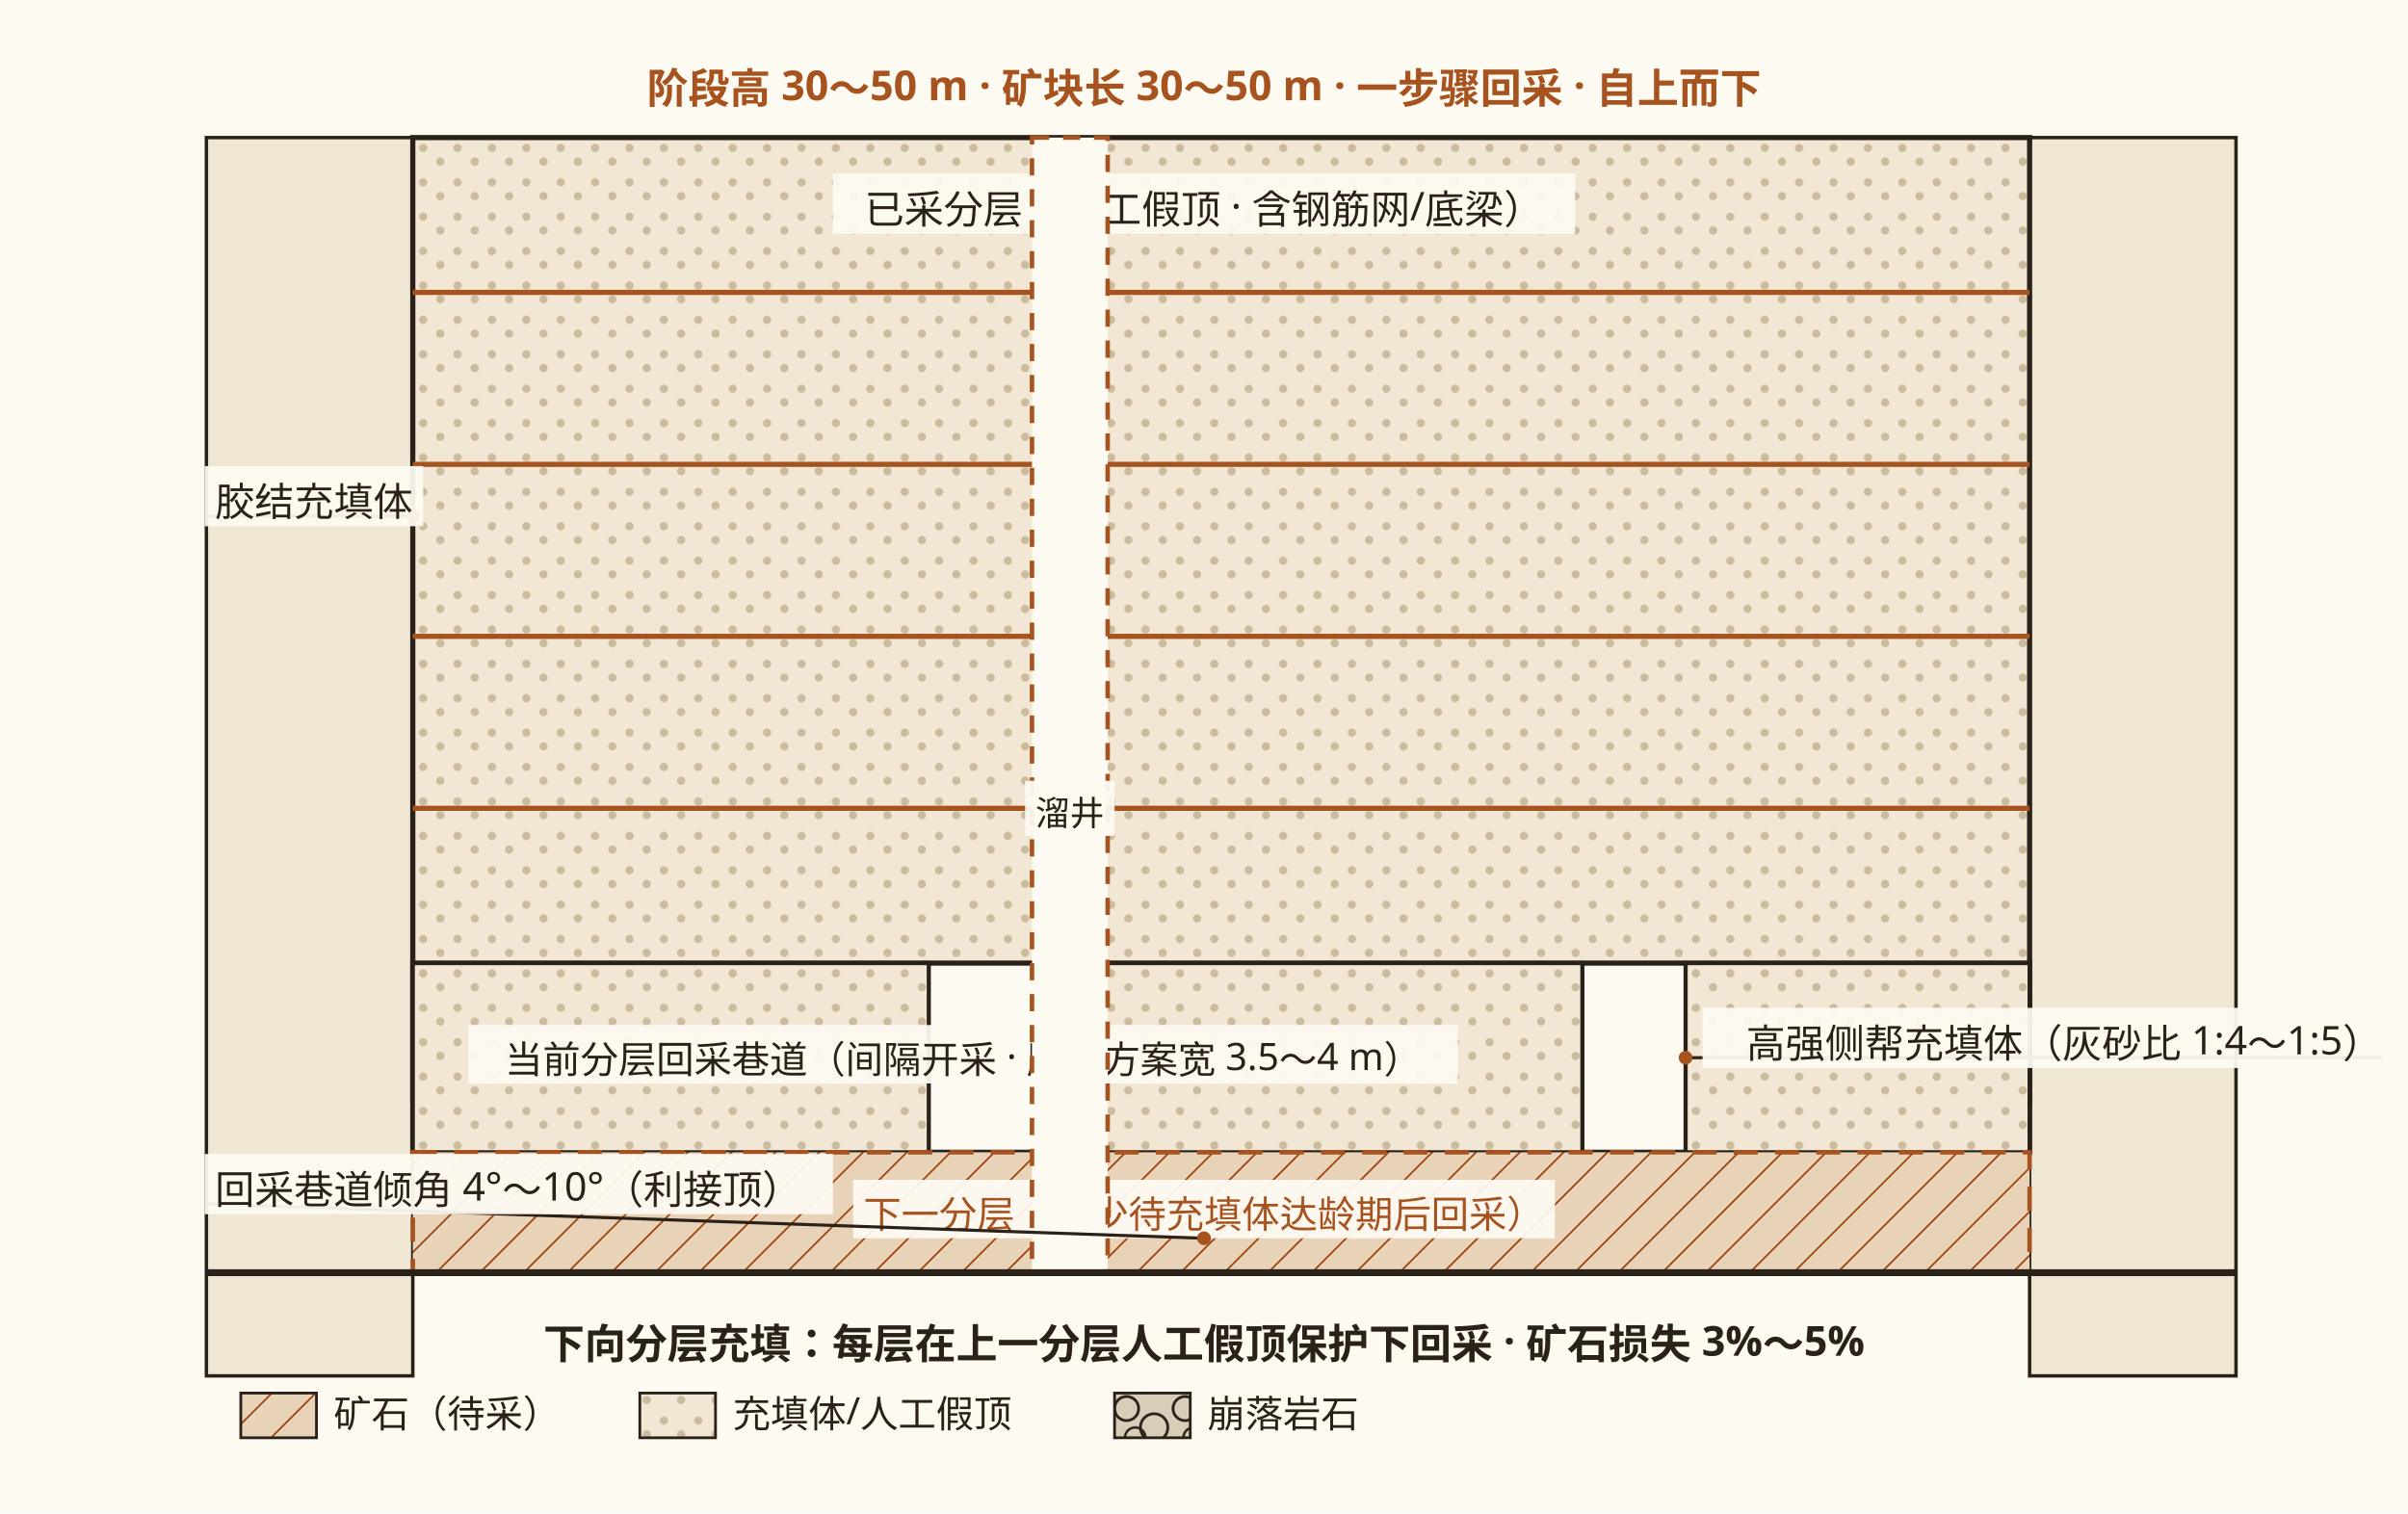
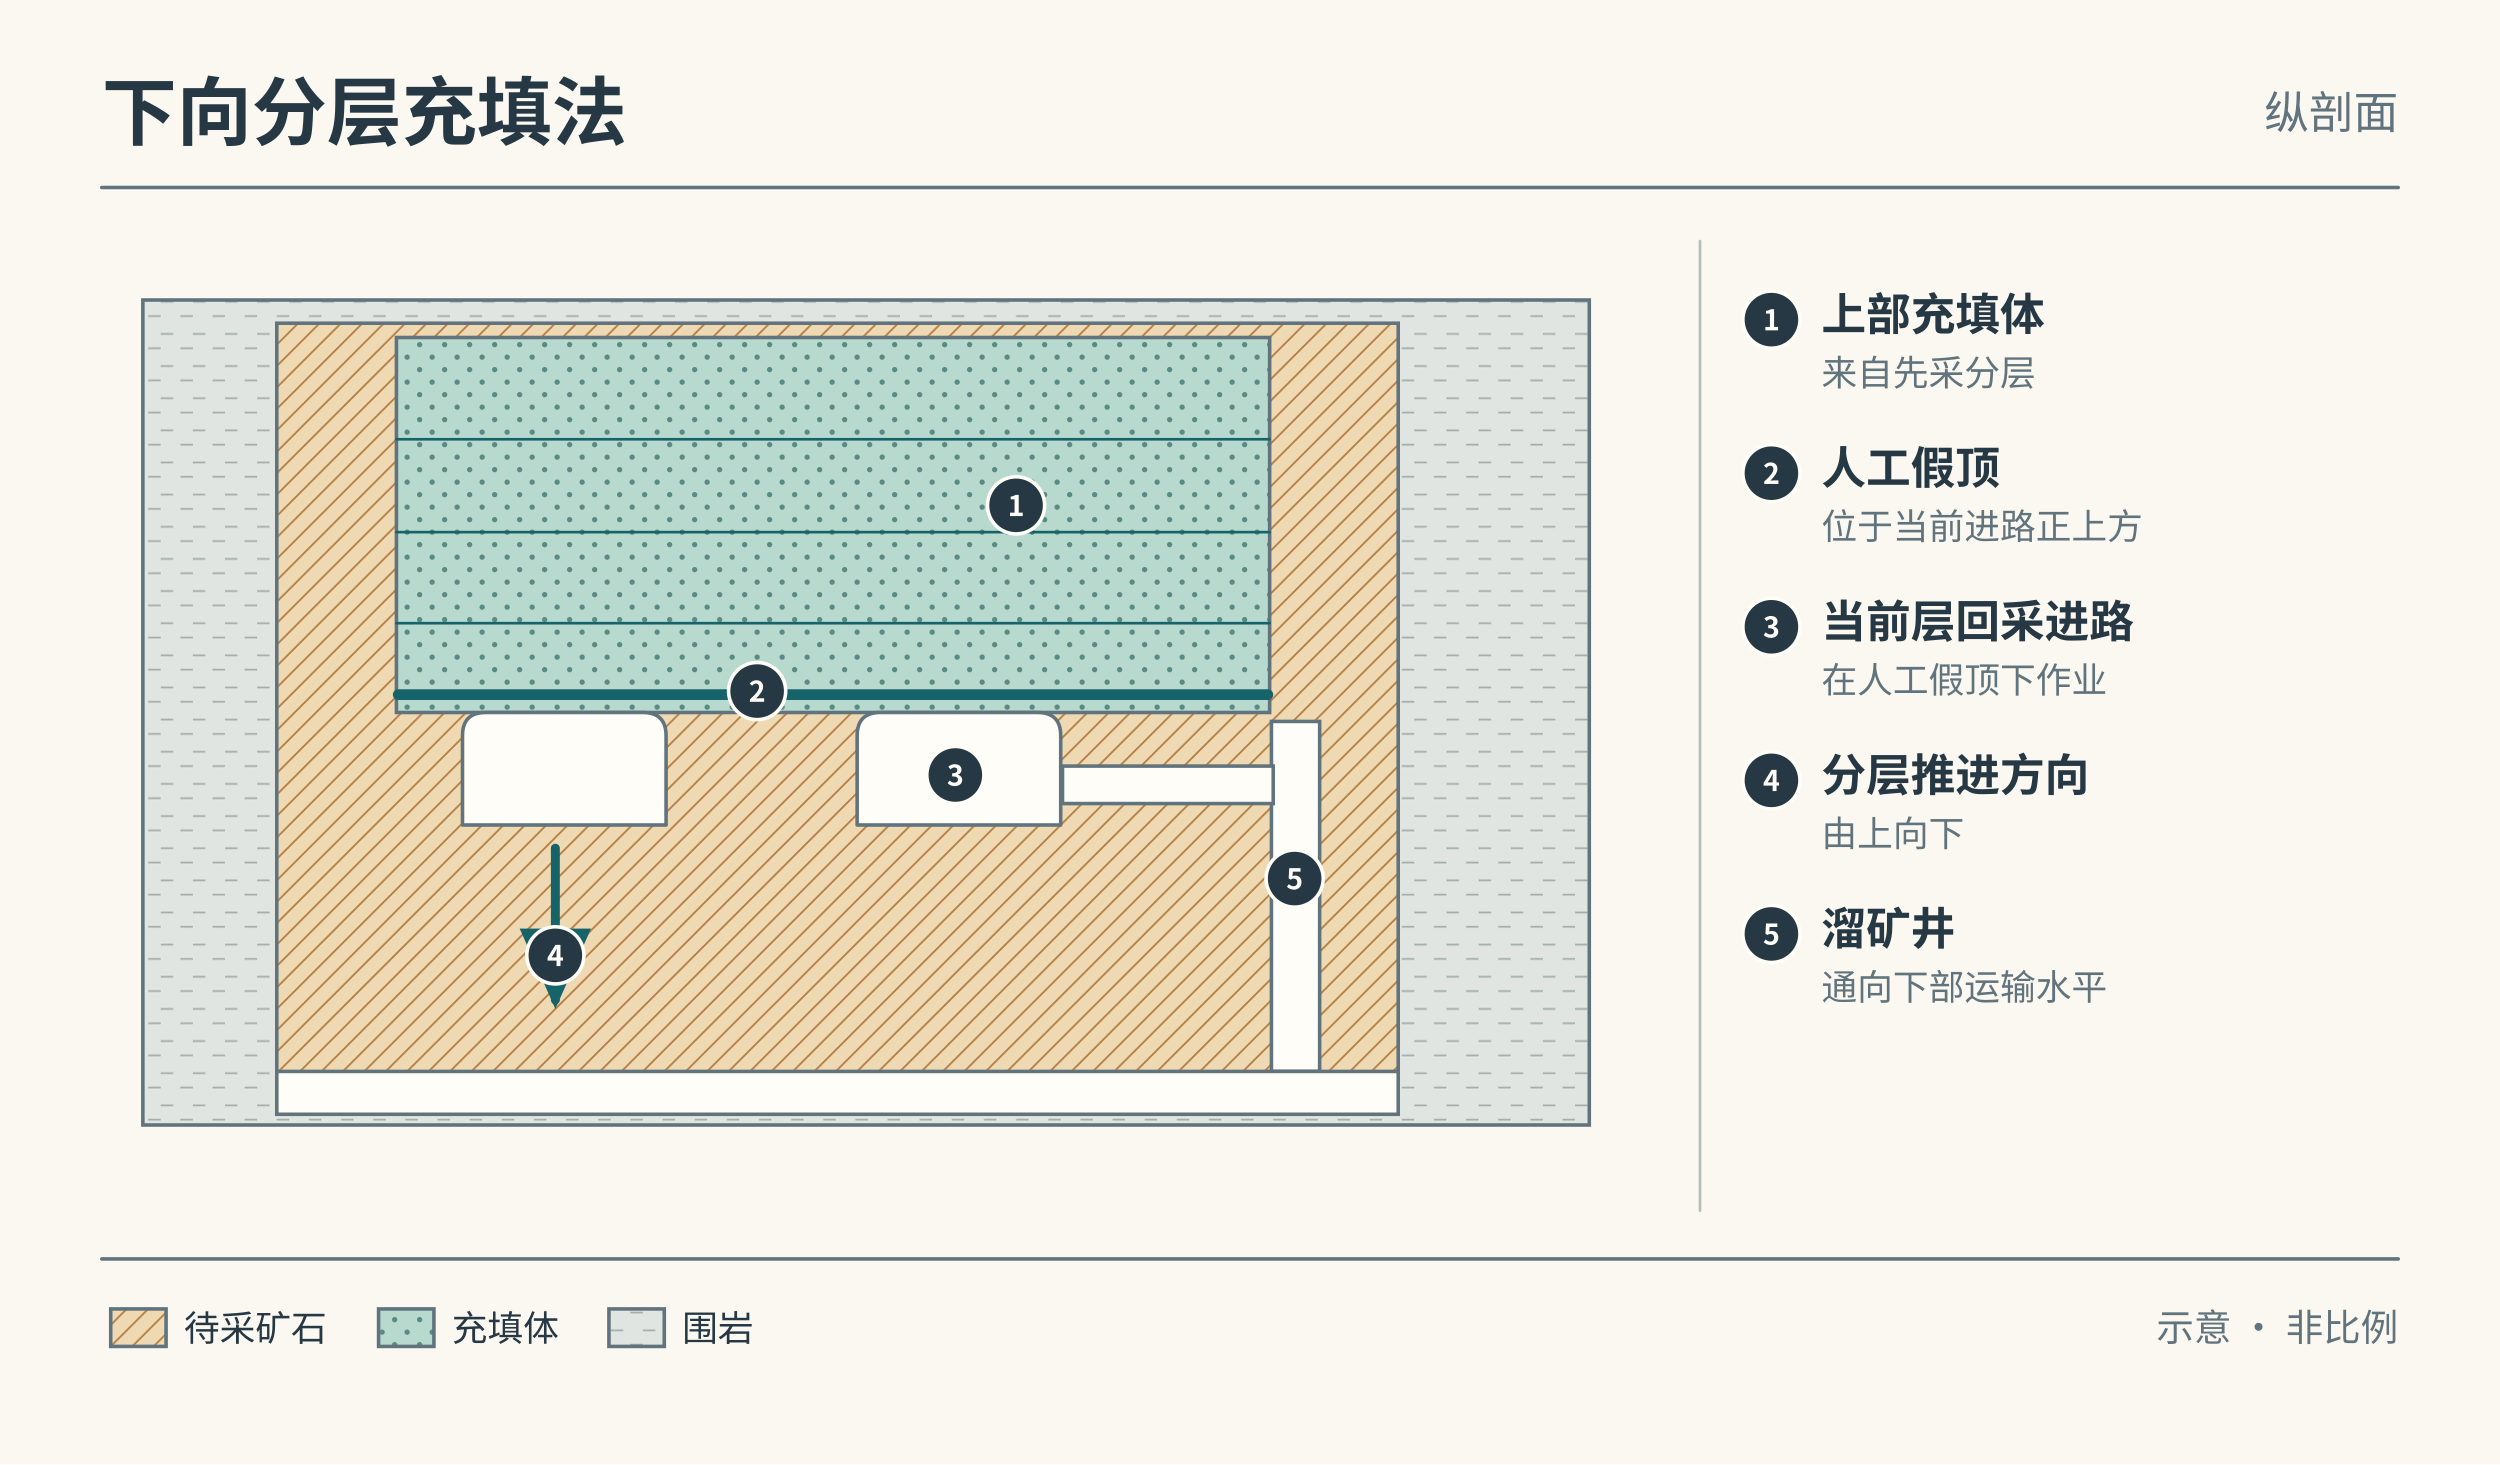
- <svg xmlns="http://www.w3.org/2000/svg" viewBox="0 0 1400 880" width="1400" height="880" font-family="'Microsoft YaHei',sans-serif">
+ <svg xmlns="http://www.w3.org/2000/svg" width="1400" height="820" viewBox="0 0 1400 820" role="img" aria-labelledby="title desc">
  <defs>
-     <pattern id="ore" width="18" height="18" patternTransform="rotate(45)" patternUnits="userSpaceOnUse">
-       <rect width="18" height="18" fill="#E8D2B8" />
-       <line x1="0" y1="0" x2="0" y2="18" stroke="#A6531F" stroke-width="2.2" />
+     <pattern id="ore" width="12" height="12" patternUnits="userSpaceOnUse">
+       <rect width="12" height="12" fill="#efd9b2" />
+       <path d="M-6 6L6-6M0 12L12 0M6 18L18 6" stroke="#b37d43" stroke-width="1" />
    </pattern>
-     <pattern id="fillb" width="20" height="20" patternUnits="userSpaceOnUse">
-       <rect width="20" height="20" fill="#F2E7D5" />
-       <circle cx="6" cy="6" r="2.4" fill="#CBBB9F" />
-       <circle cx="16" cy="14" r="2.4" fill="#CBBB9F" />
+     <pattern id="rock" width="18" height="18" patternUnits="userSpaceOnUse">
+       <rect width="18" height="18" fill="#e1e5e2" />
+       <path d="M0 7h7m4 8h7" stroke="#a4afac" stroke-width="1" />
    </pattern>
-     <pattern id="caved" width="34" height="30" patternUnits="userSpaceOnUse">
-       <rect width="34" height="30" fill="#D8CDB9" />
-       <circle cx="9" cy="9" r="7" fill="none" stroke="#2A2118" stroke-width="1.6" />
-       <circle cx="25" cy="20" r="8" fill="none" stroke="#2A2118" stroke-width="1.6" />
-       <circle cx="14" cy="26" r="6" fill="none" stroke="#2A2118" stroke-width="1.4" />
+     <pattern id="rubble" width="22" height="20" patternUnits="userSpaceOnUse">
+       <rect width="22" height="20" fill="#e7bc88" />
+       <path d="M3 4l4-2 3 5-5 4ZM13 13l5-2 2 5-5 2Z" fill="none" stroke="#966041" stroke-width="1" />
    </pattern>
-     <marker id="arr" viewBox="0 0 10 10" refX="9" refY="5" markerWidth="9" markerHeight="9" orient="auto-start-reverse">
-       <path d="M0,0 L10,5 L0,10 z" fill="#2A2118" />
+     <pattern id="waste" width="27" height="24" patternUnits="userSpaceOnUse">
+       <rect width="27" height="24" fill="#b9c4c6" />
+       <path d="M2 3l6-1 4 6-5 5-4-3ZM15 15l6-4 4 5-3 5-6-1Z" fill="none" stroke="#6d7e83" stroke-width="1.2" />
+     </pattern>
+     <pattern id="fill" width="14" height="14" patternUnits="userSpaceOnUse">
+       <rect width="14" height="14" fill="#b8d9ce" />
+       <circle cx="4" cy="4" r="1.5" fill="#598b84" />
+       <circle cx="11" cy="11" r="1.5" fill="#598b84" />
+     </pattern>
+     <marker id="arrow" markerWidth="10" markerHeight="10" refX="8" refY="4" orient="auto" markerUnits="strokeWidth" viewBox="0 0 10 8">
+       <path d="M0 0L9 4 0 8Z" fill="#166369" />
    </marker>
  </defs>
-   <rect width="1400" height="880" fill="#FDFAF2" />
-   <rect x="120" y="80" width="120" height="720" fill="#EFE6D4" stroke="#2A2118" stroke-width="2" />
-   <rect x="1180" y="80" width="120" height="720" fill="#EFE6D4" stroke="#2A2118" stroke-width="2" />
-   <rect x="240" y="80" width="940" height="560" fill="url(#fillb)" stroke="#2A2118" stroke-width="3" />
-   <line x1="240" y1="170" x2="1180" y2="170" stroke="#A6531F" stroke-width="3" />
-   <line x1="240" y1="270" x2="1180" y2="270" stroke="#A6531F" stroke-width="3" />
-   <line x1="240" y1="370" x2="1180" y2="370" stroke="#A6531F" stroke-width="3" />
-   <line x1="240" y1="470" x2="1180" y2="470" stroke="#A6531F" stroke-width="3" />
-   <rect x="484.24" y="101" width="431.52" height="35" fill="#FDFAF2" opacity="0.94" />
-   <text x="700" y="130" font-size="23" text-anchor="middle" fill="#2A2118" font-weight="normal">已采分层（人工假顶 · 含钢筋网/底梁）</text>
-   <rect x="240" y="560" width="940" height="110" fill="#FDFAF2" stroke="#2A2118" stroke-width="3" />
-   <rect x="240" y="560" width="300" height="110" fill="url(#fillb)" stroke="#2A2118" stroke-width="2.4" />
-   <rect x="620" y="560" width="300" height="110" fill="url(#fillb)" stroke="#2A2118" stroke-width="2.4" />
-   <rect x="980" y="560" width="200" height="110" fill="url(#fillb)" stroke="#2A2118" stroke-width="2.4" />
-   <rect x="272.4" y="596" width="575.2" height="34" fill="#FDFAF2" opacity="0.94" />
-   <text x="560" y="624" font-size="22" text-anchor="middle" fill="#2A2118" font-weight="normal">当前分层回采巷道（间隔开采 · 胶结方案宽 3.5～4 m）</text>
-   <rect x="240" y="670" width="940" height="70" fill="url(#ore)" stroke="#A6531F" stroke-width="2.6" stroke-dasharray="14 10" />
-   <rect x="496.0" y="686" width="408.0" height="34" fill="#FDFAF2" opacity="0.94" />
-   <text x="700" y="714" font-size="22" text-anchor="middle" fill="#A6531F" font-weight="normal">下一分层（至少待充填体达龄期后回采）</text>
-   <rect x="600" y="80" width="44" height="660" fill="#FDFAF2" stroke="#A6531F" stroke-width="2.6" stroke-dasharray="10 8" />
-   <rect x="596.0" y="454" width="52.0" height="32" fill="#FDFAF2" opacity="0.94" />
-   <text x="622" y="480" font-size="20" text-anchor="middle" fill="#2A2118" font-weight="normal">溜井</text>
-   <line x1="120" y1="740" x2="1300" y2="740" stroke="#2A2118" stroke-width="4" />
-   <rect x="335.44" y="30" width="729.12" height="36" fill="#FDFAF2" opacity="0.94" />
-   <text x="700" y="60" font-size="24" text-anchor="middle" fill="#A6531F" font-weight="bold">阶段高 30～50 m · 矿块长 30～50 m · 一步骤回采 · 自上而下</text>
-   <line x1="240" y1="300" x2="120" y2="300" stroke="#2A2118" stroke-width="1.8" />
-   <circle cx="240" cy="300" r="4" fill="#A6531F" />
-   <rect x="119" y="271" width="127.0" height="35" fill="#FDFAF2" opacity="0.94" />
-   <text x="125" y="300" font-size="23" text-anchor="start" fill="#2A2118" font-weight="normal">胶结充填体</text>
-   <line x1="980" y1="615" x2="1385" y2="615" stroke="#2A2118" stroke-width="1.8" />
-   <circle cx="980" cy="615" r="4" fill="#A6531F" />
-   <rect x="989.84" y="586" width="401.16" height="35" fill="#FDFAF2" opacity="0.94" />
-   <text x="1385" y="615" font-size="23" text-anchor="end" fill="#2A2118" font-weight="normal">高强侧帮充填体（灰砂比 1:4～1:5）</text>
-   <line x1="700" y1="720" x2="120" y2="700" stroke="#2A2118" stroke-width="1.8" />
-   <circle cx="700" cy="720" r="4" fill="#A6531F" />
-   <rect x="119" y="671" width="365.28" height="35" fill="#FDFAF2" opacity="0.94" />
-   <text x="125" y="700" font-size="23" text-anchor="start" fill="#2A2118" font-weight="normal">回采巷道倾角 4°～10°（利接顶）</text>
-   <text x="700" y="790" font-size="24" text-anchor="middle" fill="#2A2118" font-weight="bold">下向分层充填：每层在上一分层人工假顶保护下回采 · 矿石损失 3%～5%</text>
-   <rect x="140" y="810" width="44" height="26" fill="url(#ore)" stroke="#2A2118" stroke-width="1.6" />
-   <text x="194" y="830" font-size="22" text-anchor="start" fill="#2A2118" font-weight="normal">矿石（待采）</text>
-   <rect x="372" y="810" width="44" height="26" fill="url(#fillb)" stroke="#2A2118" stroke-width="1.6" />
-   <text x="426" y="830" font-size="22" text-anchor="start" fill="#2A2118" font-weight="normal">充填体/人工假顶</text>
-   <rect x="648" y="810" width="44" height="26" fill="url(#caved)" stroke="#2A2118" stroke-width="1.6" />
-   <text x="702" y="830" font-size="22" text-anchor="start" fill="#2A2118" font-weight="normal">崩落岩石</text>
+   <g font-family="'Noto Sans CJK SC','Microsoft YaHei','PingFang SC',sans-serif">
+     <rect x="0" y="0" width="1400" height="820" fill="#faf8f0" stroke="none" stroke-width="2" />
+     <text x="57" y="78" text-anchor="start" fill="#263844" font-size="42" font-weight="700">下向分层充填法</text>
+     <text x="1343" y="72" text-anchor="end" fill="#61737c" font-size="25" font-weight="500">纵剖面</text>
+     <path d="M57 105 L1343 105" fill="none" stroke="#61737c" stroke-width="2" stroke-linecap="round" stroke-linejoin="round" />
+     <path d="M952 135 L952 678" fill="none" stroke="#b5bfba" stroke-width="1.5" stroke-linecap="round" stroke-linejoin="round" />
+     <rect x="80" y="168" width="810" height="462" fill="url(#rock)" stroke="#61737c" stroke-width="2" />
+     <rect x="155" y="181" width="628" height="420" fill="url(#ore)" stroke="#61737c" stroke-width="2" />
+     <rect x="222" y="189" width="489" height="210" fill="url(#fill)" stroke="#61737c" stroke-width="2" />
+     <path d="M222 246 L711 246" fill="none" stroke="#166369" stroke-width="1.5" stroke-linecap="round" stroke-linejoin="round" />
+     <path d="M222 298 L711 298" fill="none" stroke="#166369" stroke-width="1.5" stroke-linecap="round" stroke-linejoin="round" />
+     <path d="M222 349 L711 349" fill="none" stroke="#166369" stroke-width="1.5" stroke-linecap="round" stroke-linejoin="round" />
+     <path d="M223 389H710" fill="none" stroke="#166369" stroke-width="6" stroke-linecap="round" stroke-linejoin="round" />
+     <path d="M259 462 V412 Q259 399 272 399 H360 Q373 399 373 412 V462 Z" fill="#fffdf7" stroke="#61737c" stroke-width="2" stroke-linecap="round" stroke-linejoin="round" />
+     <path d="M480 462 V412 Q480 399 493 399 H581 Q594 399 594 412 V462 Z" fill="#fffdf7" stroke="#61737c" stroke-width="2" stroke-linecap="round" stroke-linejoin="round" />
+     <rect x="712" y="404" width="27" height="196" fill="#fffdf7" stroke="#61737c" stroke-width="2" />
+     <rect x="595" y="429" width="118" height="21" fill="#fffdf7" stroke="#61737c" stroke-width="2" />
+     <rect x="155" y="600" width="628" height="24" fill="#fffdf7" stroke="#61737c" stroke-width="2" />
+     <path d="M311 475V560" fill="none" stroke="#166369" stroke-width="5" stroke-linecap="round" stroke-linejoin="round" marker-end="url(#arrow)" />
+     <circle cx="569" cy="283" r="16" fill="#263844" stroke="#fffdf7" stroke-width="2" />
+     <text x="569" y="289" text-anchor="middle" fill="#fffdf7" font-size="16" font-weight="700">1</text>
+     <circle cx="424" cy="387" r="16" fill="#263844" stroke="#fffdf7" stroke-width="2" />
+     <text x="424" y="393" text-anchor="middle" fill="#fffdf7" font-size="16" font-weight="700">2</text>
+     <circle cx="535" cy="434" r="16" fill="#263844" stroke="#fffdf7" stroke-width="2" />
+     <text x="535" y="440" text-anchor="middle" fill="#fffdf7" font-size="16" font-weight="700">3</text>
+     <circle cx="311" cy="535" r="16" fill="#263844" stroke="#fffdf7" stroke-width="2" />
+     <text x="311" y="541" text-anchor="middle" fill="#fffdf7" font-size="16" font-weight="700">4</text>
+     <circle cx="725" cy="492" r="16" fill="#263844" stroke="#fffdf7" stroke-width="2" />
+     <text x="725" y="498" text-anchor="middle" fill="#fffdf7" font-size="16" font-weight="700">5</text>
+     <circle cx="992" cy="179" r="16" fill="#263844" stroke="#fffdf7" stroke-width="2" />
+     <text x="992" y="185" text-anchor="middle" fill="#fffdf7" font-size="16" font-weight="700">1</text>
+     <text x="1020" y="185" text-anchor="start" fill="#263844" font-size="25" font-weight="700">上部充填体</text>
+     <text x="1020" y="216" text-anchor="start" fill="#61737c" font-size="20" font-weight="500">来自先采分层</text>
+     <circle cx="992" cy="265" r="16" fill="#263844" stroke="#fffdf7" stroke-width="2" />
+     <text x="992" y="271" text-anchor="middle" fill="#fffdf7" font-size="16" font-weight="700">2</text>
+     <text x="1020" y="271" text-anchor="start" fill="#263844" font-size="25" font-weight="700">人工假顶</text>
+     <text x="1020" y="302" text-anchor="start" fill="#61737c" font-size="20" font-weight="500">位于当前进路正上方</text>
+     <circle cx="992" cy="351" r="16" fill="#263844" stroke="#fffdf7" stroke-width="2" />
+     <text x="992" y="357" text-anchor="middle" fill="#fffdf7" font-size="16" font-weight="700">3</text>
+     <text x="1020" y="357" text-anchor="start" fill="#263844" font-size="25" font-weight="700">当前层回采进路</text>
+     <text x="1020" y="388" text-anchor="start" fill="#61737c" font-size="20" font-weight="500">在人工假顶下作业</text>
+     <circle cx="992" cy="437" r="16" fill="#263844" stroke="#fffdf7" stroke-width="2" />
+     <text x="992" y="443" text-anchor="middle" fill="#fffdf7" font-size="16" font-weight="700">4</text>
+     <text x="1020" y="443" text-anchor="start" fill="#263844" font-size="25" font-weight="700">分层推进方向</text>
+     <text x="1020" y="474" text-anchor="start" fill="#61737c" font-size="20" font-weight="500">由上向下</text>
+     <circle cx="992" cy="523" r="16" fill="#263844" stroke="#fffdf7" stroke-width="2" />
+     <text x="992" y="529" text-anchor="middle" fill="#fffdf7" font-size="16" font-weight="700">5</text>
+     <text x="1020" y="529" text-anchor="start" fill="#263844" font-size="25" font-weight="700">溜矿井</text>
+     <text x="1020" y="560" text-anchor="start" fill="#61737c" font-size="20" font-weight="500">通向下部运输水平</text>
+     <path d="M57 705 L1343 705" fill="none" stroke="#61737c" stroke-width="2" stroke-linecap="round" stroke-linejoin="round" />
+     <rect x="62" y="733" width="31" height="21" fill="url(#ore)" stroke="#61737c" stroke-width="2" />
+     <text x="103" y="751" text-anchor="start" fill="#263844" font-size="20" font-weight="500">待采矿石</text>
+     <rect x="212" y="733" width="31" height="21" fill="url(#fill)" stroke="#61737c" stroke-width="2" />
+     <text x="253" y="751" text-anchor="start" fill="#263844" font-size="20" font-weight="500">充填体</text>
+     <rect x="341" y="733" width="31" height="21" fill="url(#rock)" stroke="#61737c" stroke-width="2" />
+     <text x="382" y="751" text-anchor="start" fill="#263844" font-size="20" font-weight="500">围岩</text>
+     <text x="1343" y="751" text-anchor="end" fill="#61737c" font-size="21" font-weight="500">示意 · 非比例</text>
+   </g>
</svg>
